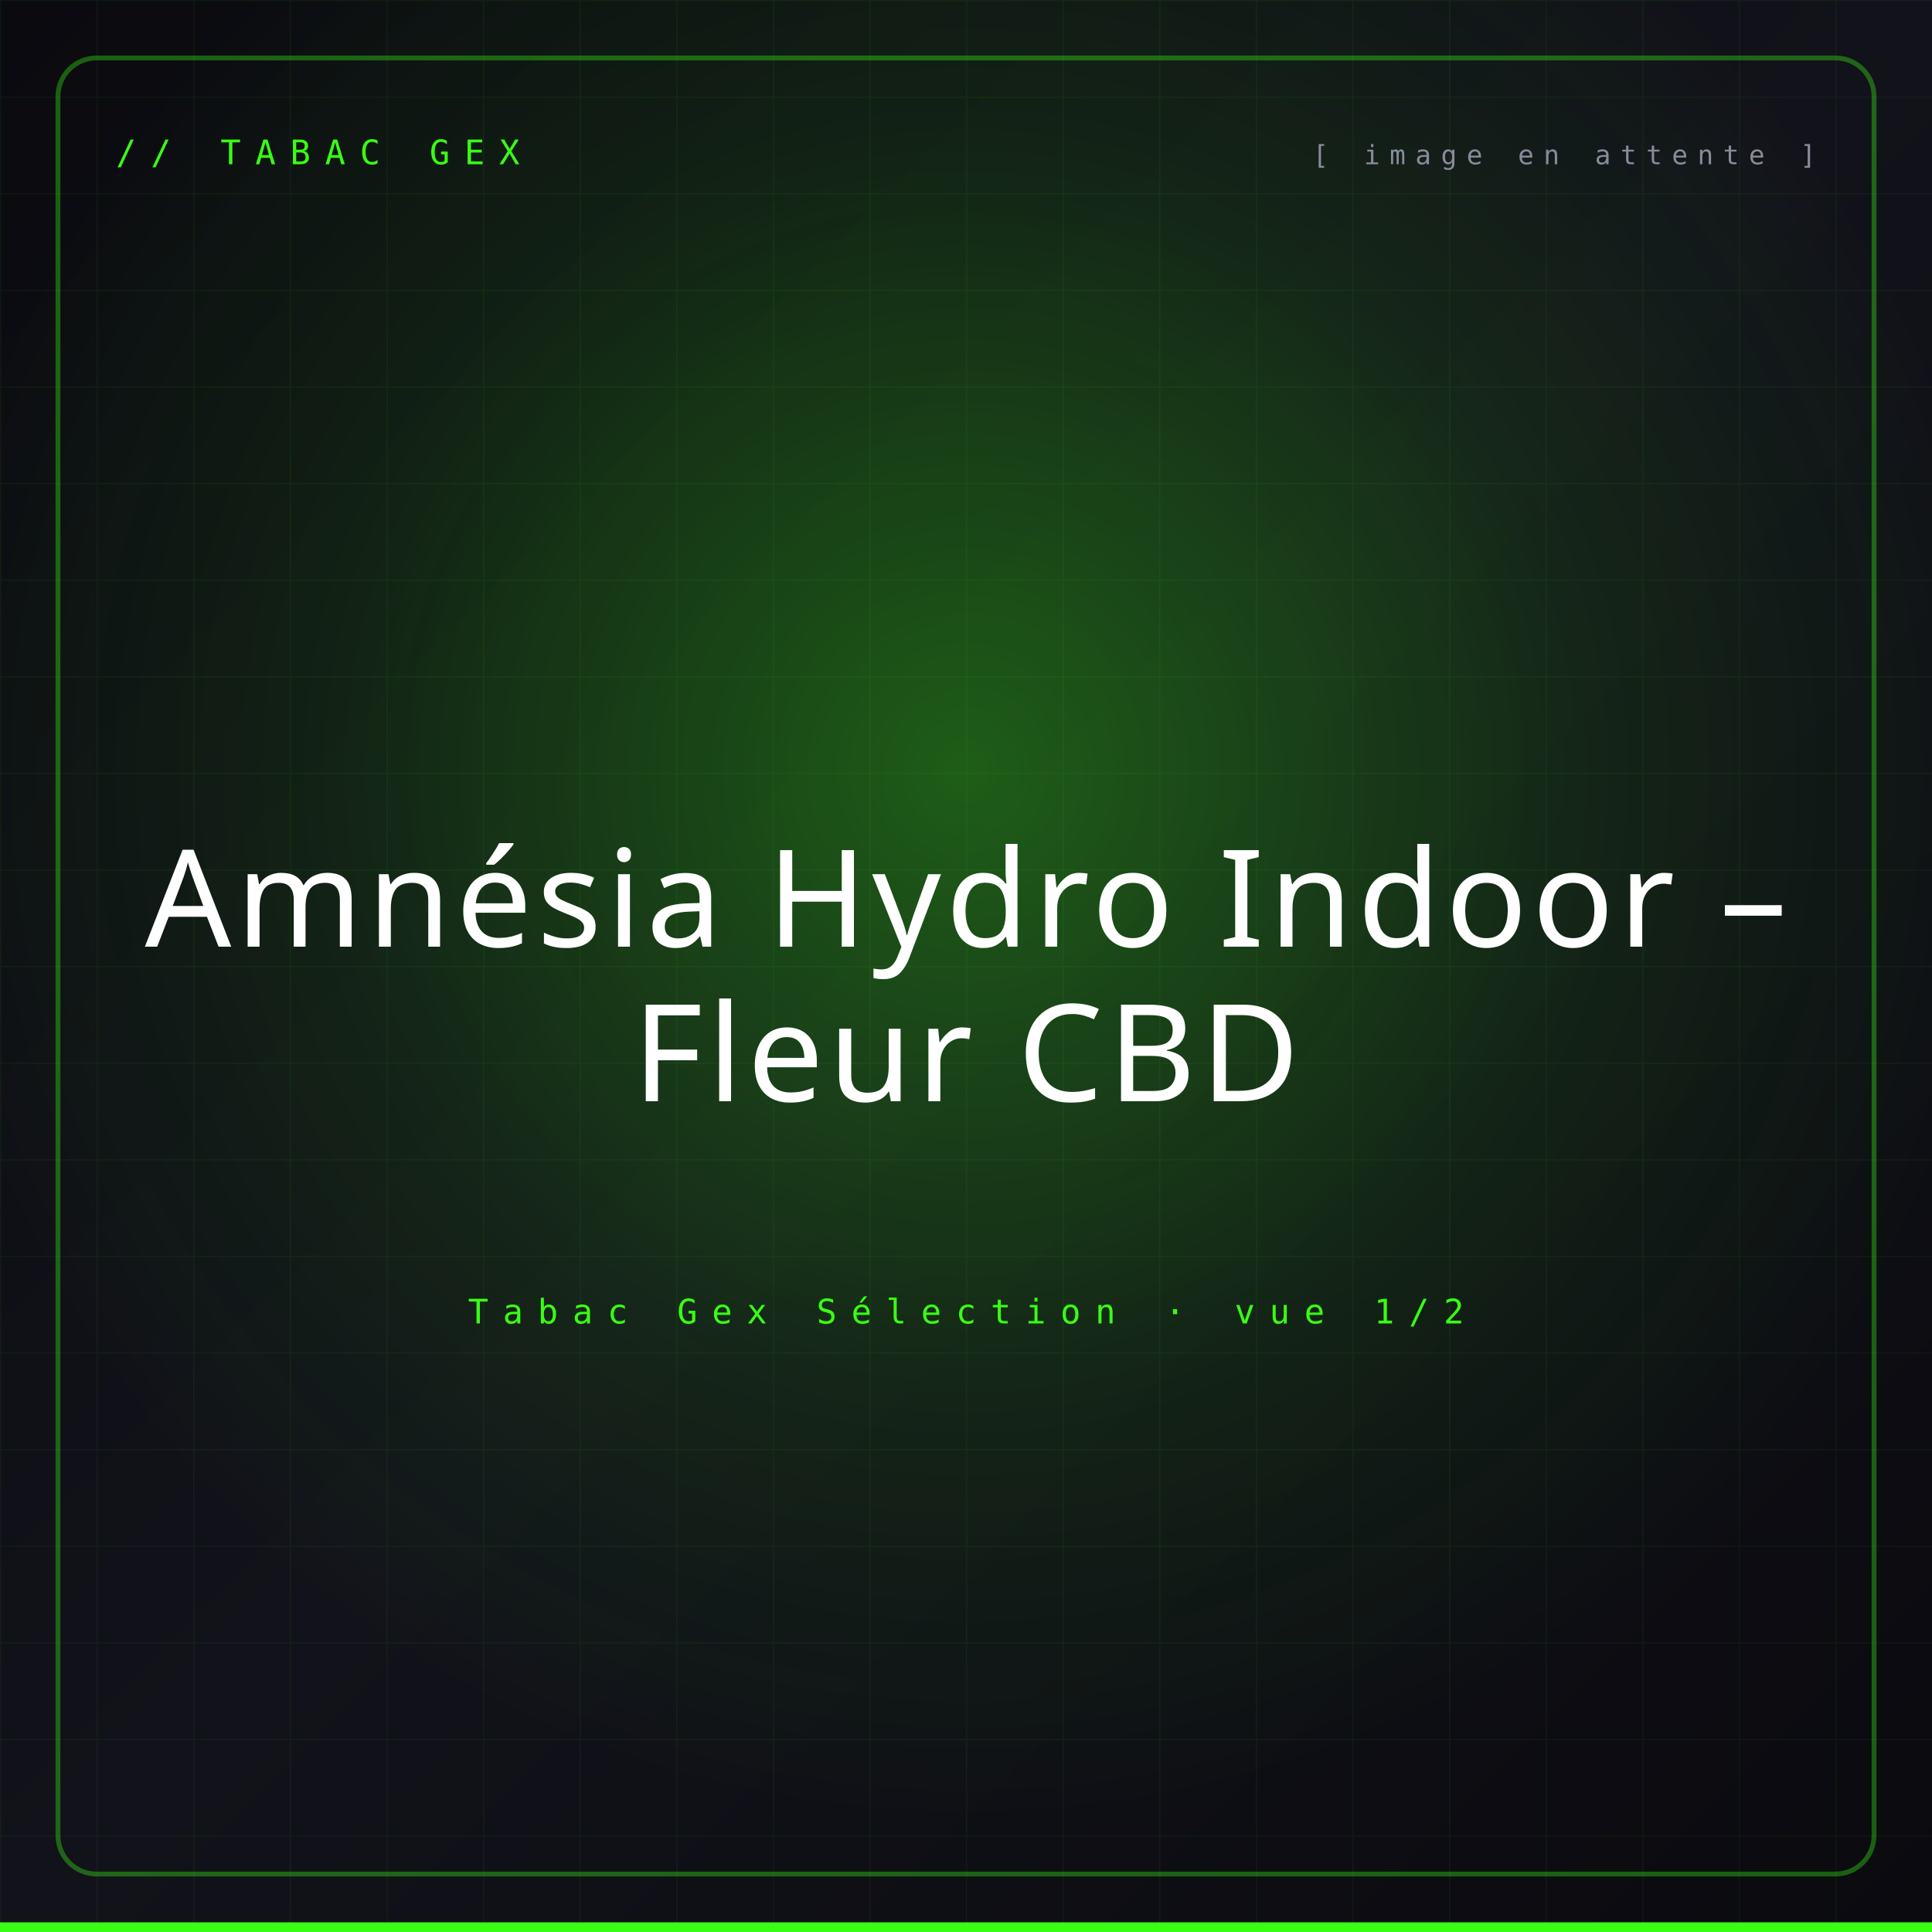
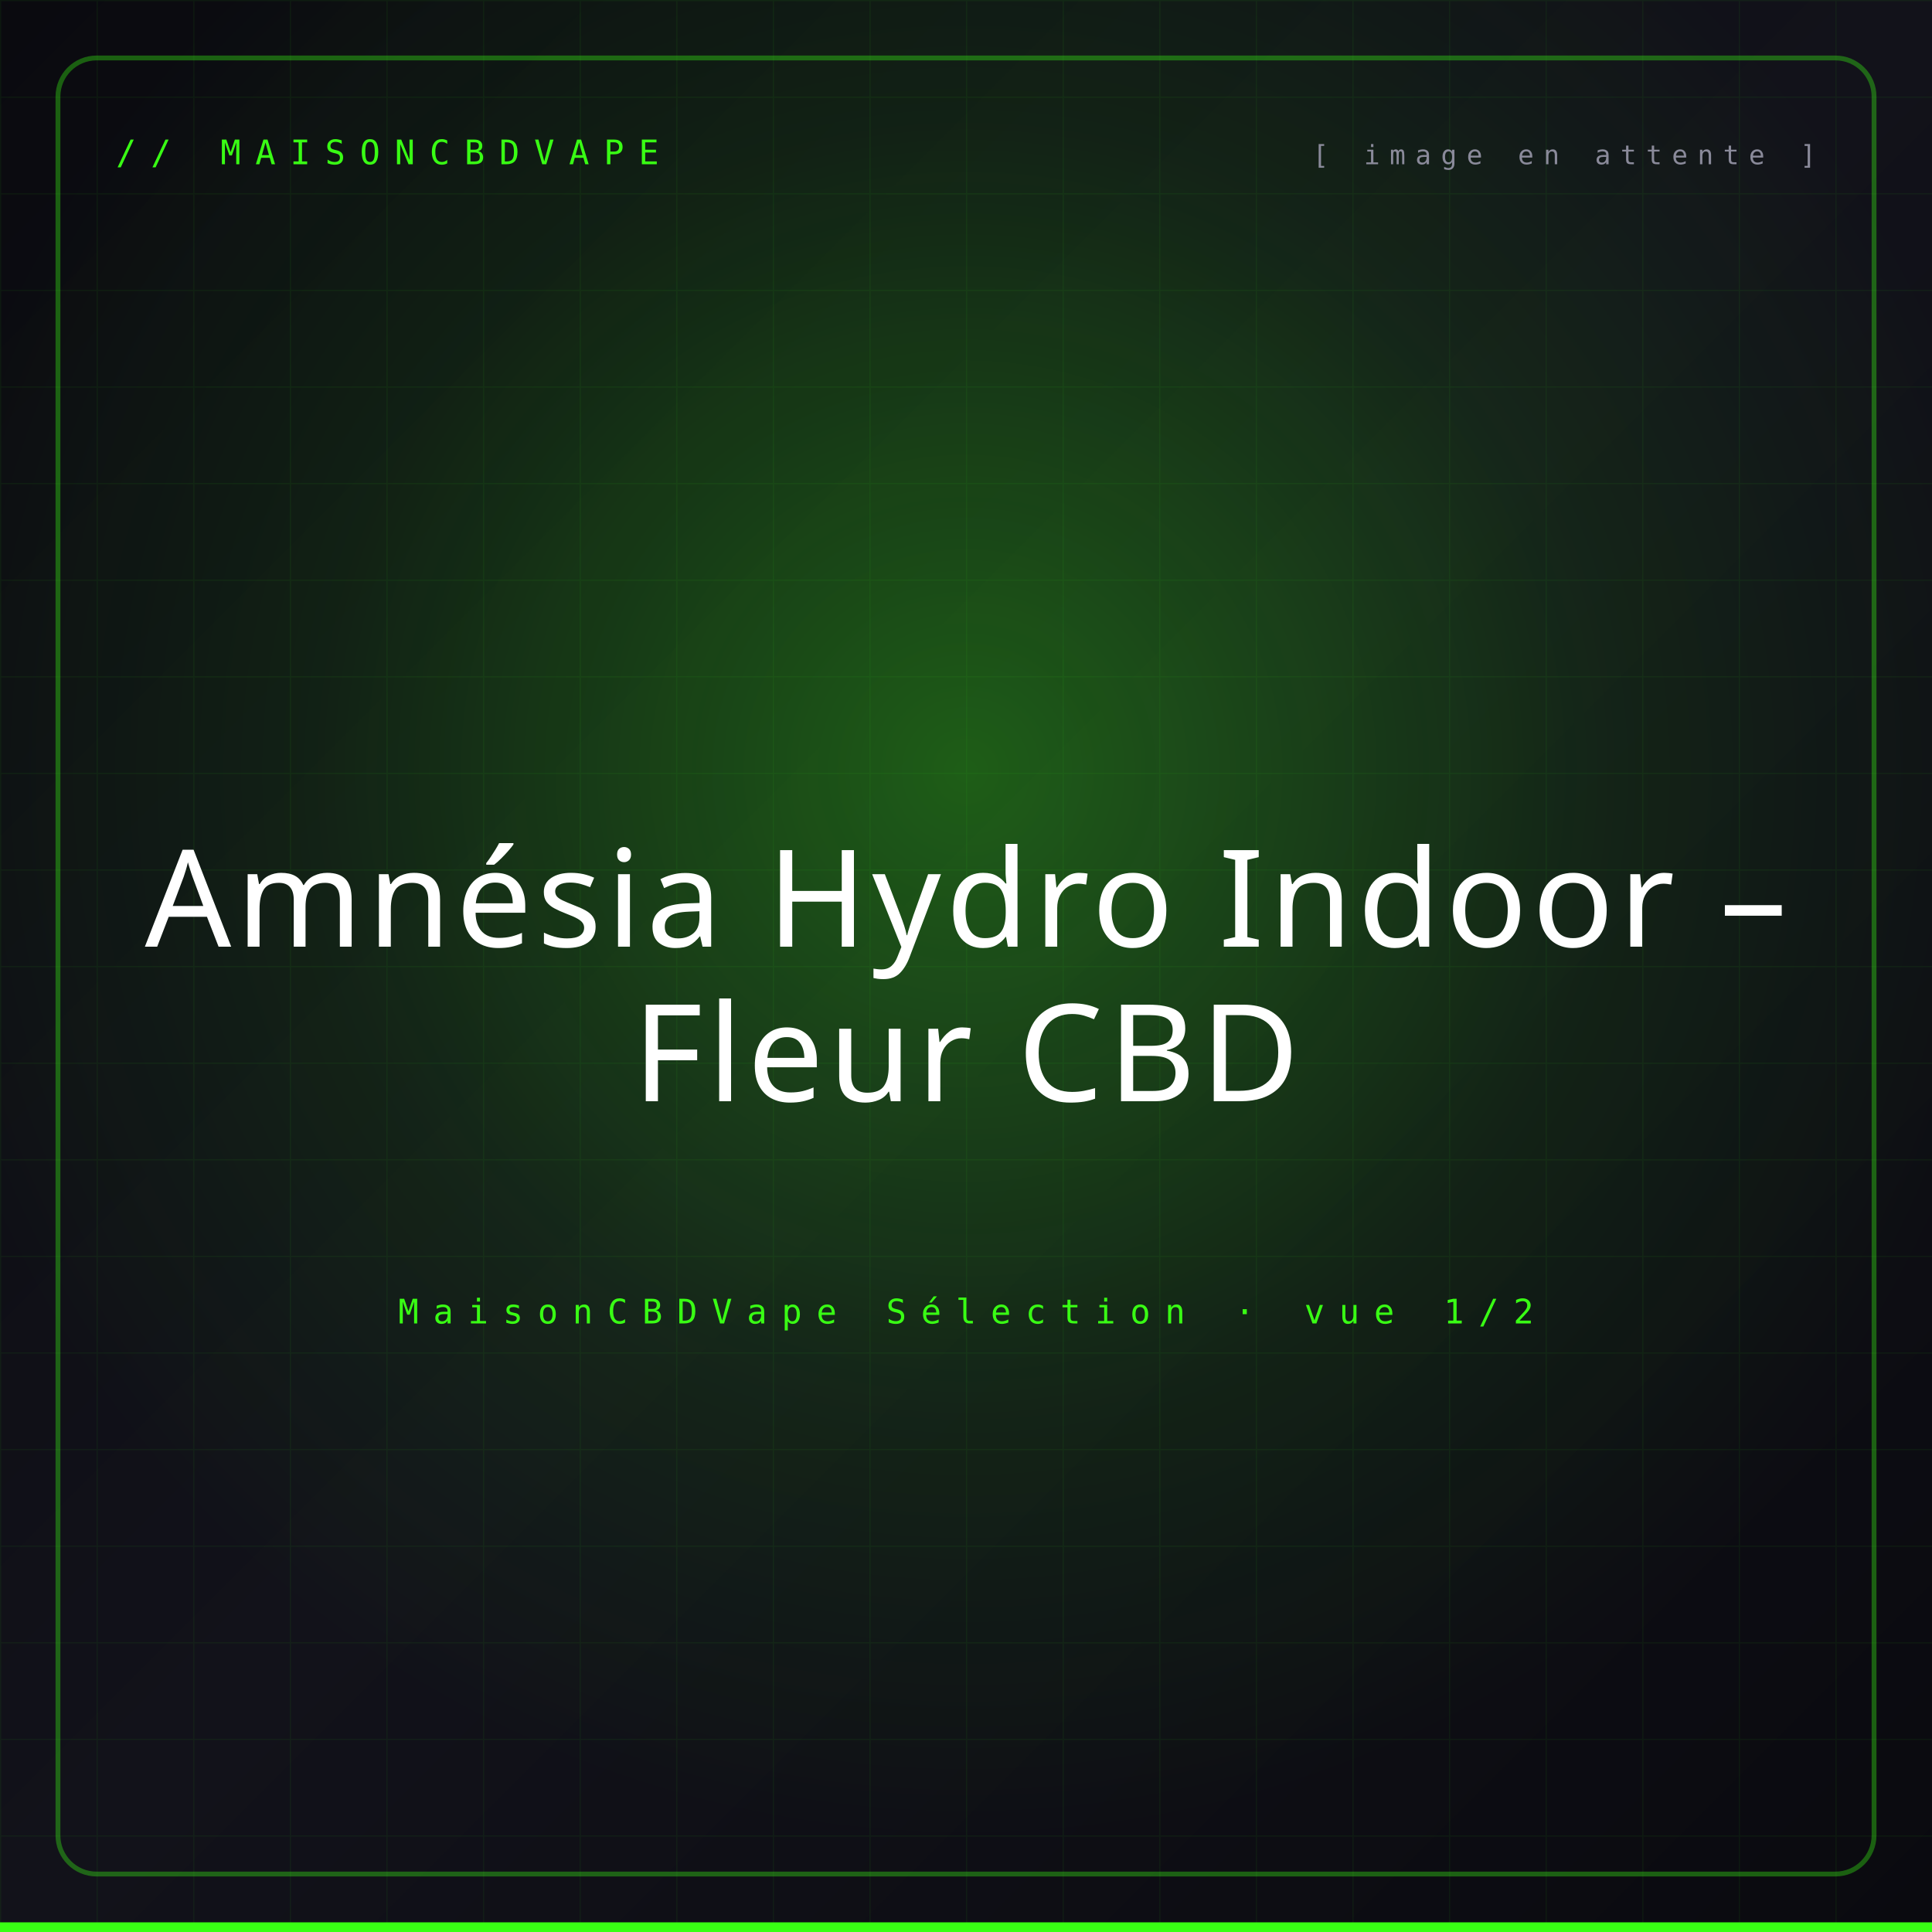
<svg xmlns="http://www.w3.org/2000/svg" viewBox="0 0 800 800" width="800" height="800" role="img" aria-label="Amnésia Hydro Indoor – Fleur CBD">
  <defs>
    <linearGradient id="bgGrad" x1="0%" y1="0%" x2="100%" y2="100%">
      <stop offset="0%" stop-color="#0A0A0F" />
      <stop offset="50%" stop-color="#12121A" />
      <stop offset="100%" stop-color="#0A0A0F" />
    </linearGradient>
    <radialGradient id="accentGlow" cx="50%" cy="40%" r="55%">
      <stop offset="0%" stop-color="#39FF14" stop-opacity="0.32" />
      <stop offset="60%" stop-color="#39FF14" stop-opacity="0.08" />
      <stop offset="100%" stop-color="#39FF14" stop-opacity="0" />
    </radialGradient>
    <pattern id="grid" width="40" height="40" patternUnits="userSpaceOnUse">
      <path d="M 40 0 L 0 0 0 40" fill="none" stroke="#39FF14" stroke-opacity="0.06" stroke-width="1" />
    </pattern>
  </defs>
  <rect width="800" height="800" fill="url(#bgGrad)" />
  <rect width="800" height="800" fill="url(#grid)" />
  <rect width="800" height="800" fill="url(#accentGlow)" />
  <rect x="24" y="24" width="752" height="752" rx="16" ry="16" fill="none" stroke="#39FF14" stroke-opacity="0.35" stroke-width="2" />
-   <text x="48" y="68" fill="#39FF14" font-family="'Space Mono', monospace" font-size="14" letter-spacing="6" style="text-transform:uppercase;">// TABAC GEX</text>
+   <text x="48" y="68" fill="#39FF14" font-family="'Space Mono', monospace" font-size="14" letter-spacing="6" style="text-transform:uppercase;">// MAISONCBDVAPE</text>
  <text x="752" y="68" text-anchor="end" fill="#8A8A9A" font-family="'Space Mono', monospace" font-size="11" letter-spacing="4" style="text-transform:uppercase;">[ image en attente ]</text>
  <text x="400" y="392" text-anchor="middle" fill="#FFFFFF" font-family="'Bebas Neue', Impact, sans-serif" font-size="56" letter-spacing="2" style="text-transform:uppercase;">Amnésia Hydro Indoor –</text>
  <text x="400" y="456" text-anchor="middle" fill="#FFFFFF" font-family="'Bebas Neue', Impact, sans-serif" font-size="56" letter-spacing="2" style="text-transform:uppercase;">Fleur CBD</text>
-   <text x="400" y="548" text-anchor="middle" fill="#39FF14" font-family="'Space Mono', monospace" font-size="14" letter-spacing="6" style="text-transform:uppercase;">Tabac Gex Sélection · vue 1/2</text>
+   <text x="400" y="548" text-anchor="middle" fill="#39FF14" font-family="'Space Mono', monospace" font-size="14" letter-spacing="6" style="text-transform:uppercase;">MaisonCBDVape Sélection · vue 1/2</text>
  <rect x="0" y="796" width="800" height="4" fill="#39FF14" />
</svg>
